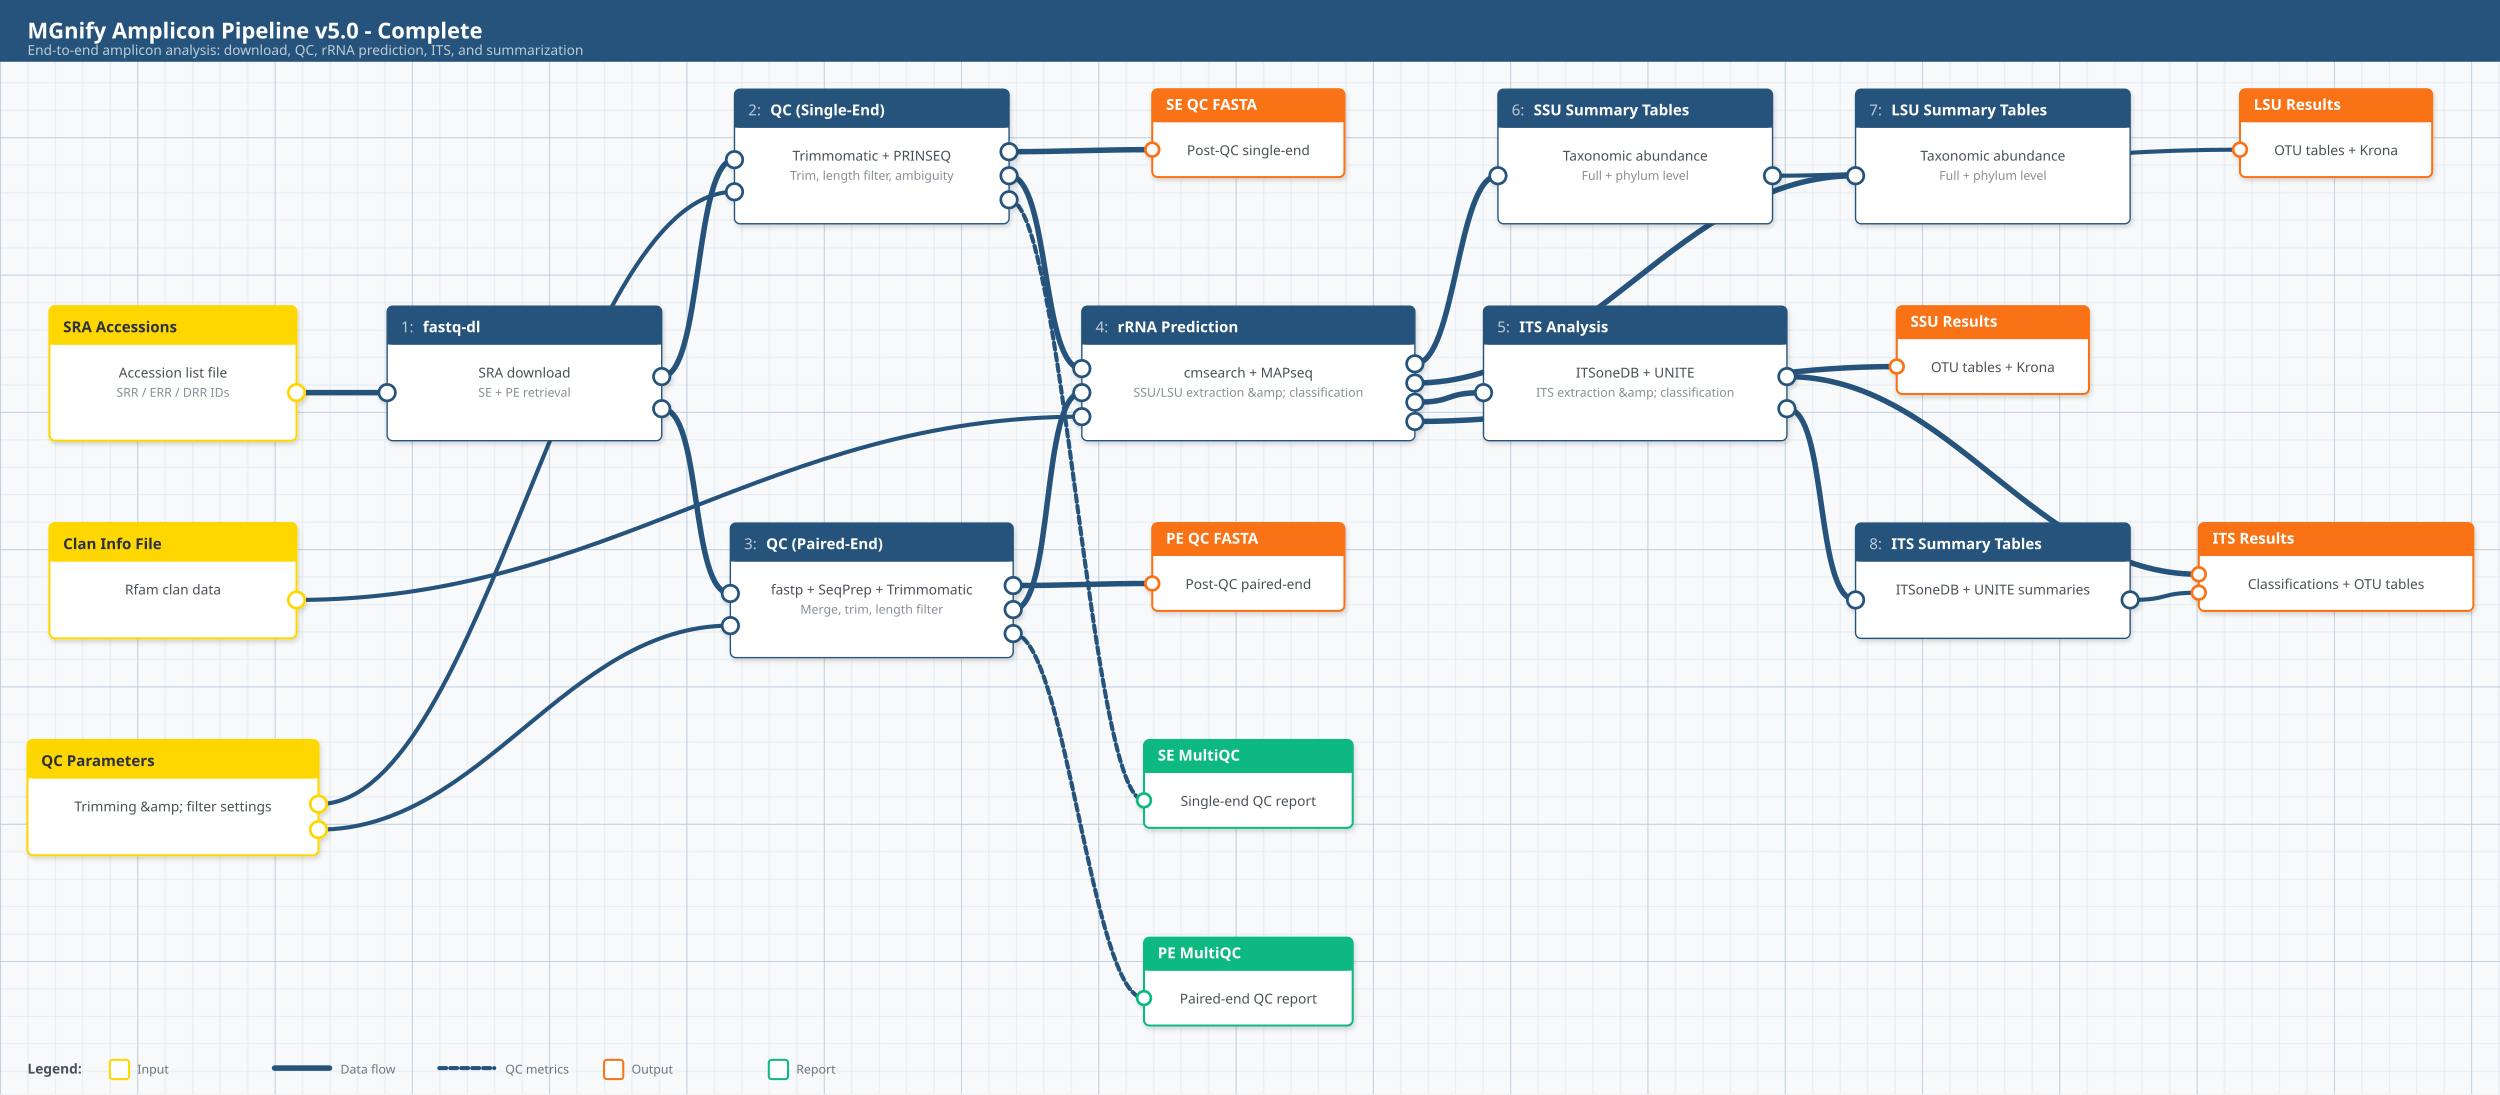
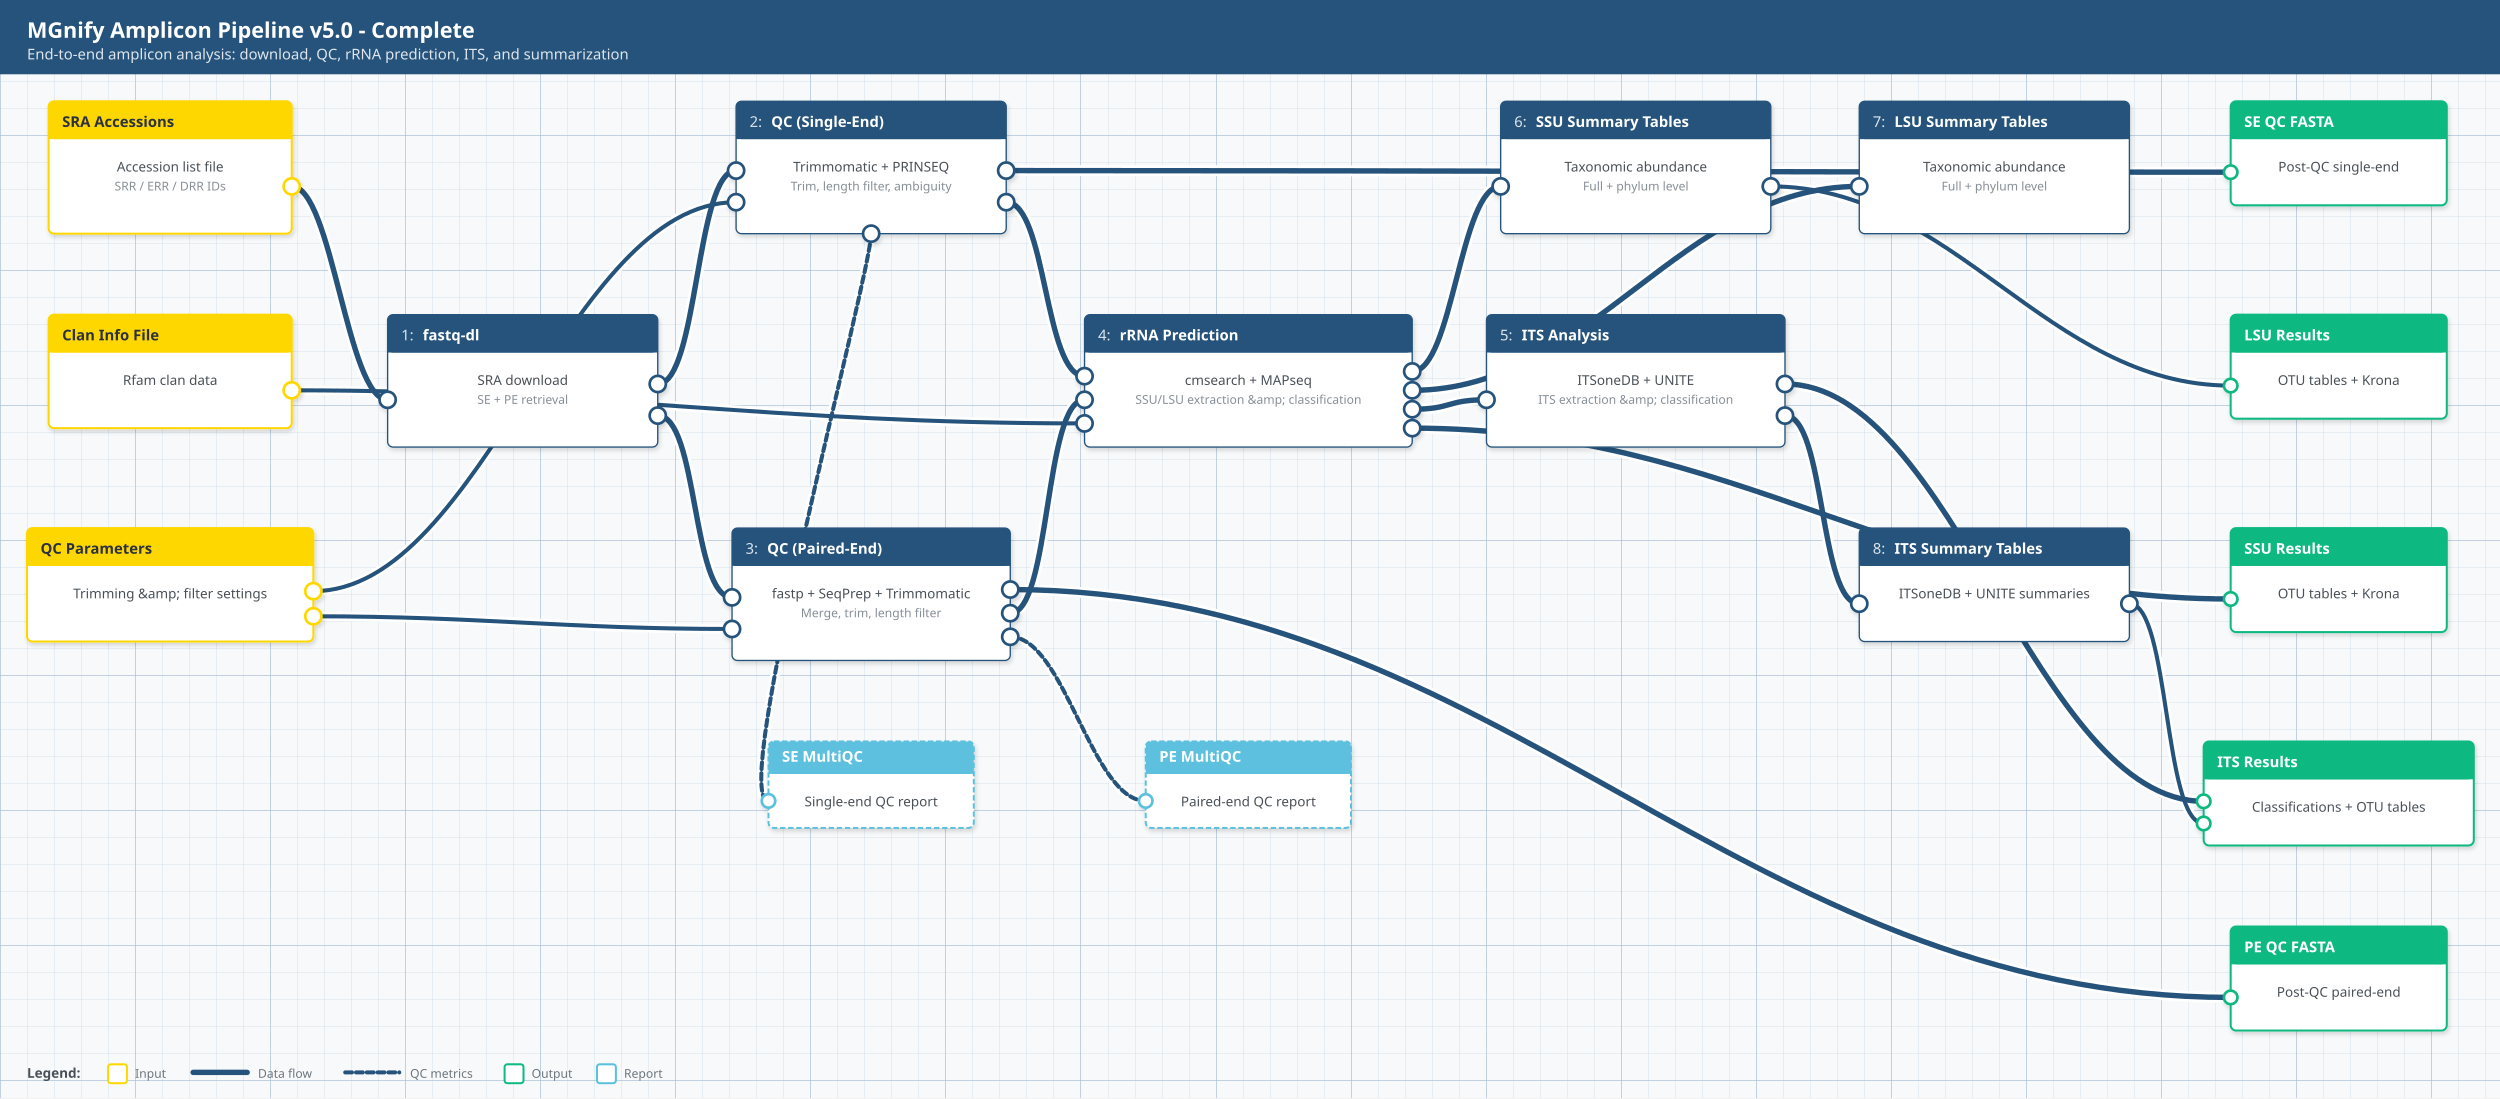
- <svg xmlns="http://www.w3.org/2000/svg" viewBox="0 0 1821 797" aria-label="MGnify Amplicon Pipeline v5.0 - Complete" role="img">
+ <svg xmlns="http://www.w3.org/2000/svg" viewBox="0 0 1851 813" aria-label="MGnify Amplicon Pipeline v5.0 - Complete" role="img">
  <defs>
    <pattern id="wd-grid" width="20" height="20" patternUnits="userSpaceOnUse">
      <path d="M 20 0 L 0 0 0 20" fill="none" stroke="#c5d5e4" stroke-width="0.5" />
    </pattern>
    <pattern id="wd-grid-major" width="100" height="100" patternUnits="userSpaceOnUse">
      <rect width="100" height="100" fill="url(#wd-grid)" />
      <path d="M 100 0 L 0 0 0 100" fill="none" stroke="#b0c4d8" stroke-width="1" />
    </pattern>
    <filter id="wd-shadow" x="-5%" y="-5%" width="115%" height="115%">
      <feDropShadow dx="1" dy="2" stdDeviation="1.5" flood-opacity="0.15" />
    </filter>
  </defs>
-   <rect width="1821" height="797" fill="#f8f9fa" />
-   <rect width="1821" height="797" fill="url(#wd-grid-major)" />
-   <rect x="0" y="0" width="1821" height="45" fill="#25537b" />
+   <rect width="1851" height="813" fill="#f8f9fa" />
+   <rect width="1851" height="813" fill="url(#wd-grid-major)" />
+   <rect x="0" y="0" width="1851" height="55" fill="#25537b" />
  <text x="20" y="28" font-family="system-ui, sans-serif" font-size="16" font-weight="600" fill="white">MGnify Amplicon Pipeline v5.0 - Complete</text>
-   <text x="20" y="40" font-family="system-ui, sans-serif" font-size="10" fill="rgba(255,255,255,0.7)">End-to-end amplicon analysis: download, QC, rRNA prediction, ITS, and summarization</text>
-   <path d="M 216.0 286.0 C 246.0 286.0, 252.0 286.0, 282.0 286.0" stroke="#25537b" fill="none" stroke-linecap="round" stroke-width="4" />
-   <path d="M 482.0 274.3 C 512.0 274.3, 505.0 116.3, 535.0 116.3" stroke="#25537b" fill="none" stroke-linecap="round" stroke-width="4" />
-   <path d="M 482.0 297.7 C 512.0 297.7, 502.0 432.3, 532.0 432.3" stroke="#25537b" fill="none" stroke-linecap="round" stroke-width="4" />
-   <path d="M 232.0 585.7 C 353.2 585.7, 413.8 139.7, 535.0 139.7" stroke="#25537b" fill="none" stroke-linecap="round" stroke-width="3" />
-   <path d="M 232.0 604.3 C 352.0 604.3, 412.0 455.7, 532.0 455.7" stroke="#25537b" fill="none" stroke-linecap="round" stroke-width="3" />
-   <path d="M 735.0 110.5 C 776.7 110.5, 797.6 109.0, 839.3 109.0" stroke="#25537b" fill="none" stroke-linecap="round" stroke-width="4" />
-   <path d="M 738.0 426.5 C 778.5 426.5, 798.8 425.0, 839.3 425.0" stroke="#25537b" fill="none" stroke-linecap="round" stroke-width="4" />
-   <path d="M 735.0 128.0 C 765.0 128.0, 758.0 268.5, 788.0 268.5" stroke="#25537b" fill="none" stroke-linecap="round" stroke-width="4" />
-   <path d="M 738.0 444.0 C 768.0 444.0, 758.0 286.0, 788.0 286.0" stroke="#25537b" fill="none" stroke-linecap="round" stroke-width="4" />
-   <path d="M 216.0 437.0 C 444.8 437.0, 559.2 303.5, 788.0 303.5" stroke="#25537b" fill="none" stroke-linecap="round" stroke-width="3" />
-   <path d="M 1030.6 265.0 C 1060.6 265.0, 1061.1 128.0, 1091.1 128.0" stroke="#25537b" fill="none" stroke-linecap="round" stroke-width="4" />
-   <path d="M 1030.6 279.0 C 1159.0 279.0, 1223.2 128.0, 1351.6 128.0" stroke="#25537b" fill="none" stroke-linecap="round" stroke-width="4" />
-   <path d="M 1030.6 293.0 C 1060.6 293.0, 1050.6 286.0, 1080.6 286.0" stroke="#25537b" fill="none" stroke-linecap="round" stroke-width="4" />
-   <path d="M 1030.6 307.0 C 1171.0 307.0, 1241.2 267.0, 1381.6 267.0" stroke="#25537b" fill="none" stroke-linecap="round" stroke-width="4" />
-   <path d="M 1301.6 274.3 C 1421.6 274.3, 1481.6 418.3, 1601.6 418.3" stroke="#25537b" fill="none" stroke-linecap="round" stroke-width="4" />
-   <path d="M 1301.6 297.7 C 1331.6 297.7, 1321.6 437.0, 1351.6 437.0" stroke="#25537b" fill="none" stroke-linecap="round" stroke-width="4" />
-   <path d="M 1291.1 128.0 C 1427.3 128.0, 1495.4 109.0, 1631.6 109.0" stroke="#25537b" fill="none" stroke-linecap="round" stroke-width="3" />
-   <path d="M 1551.6 437.0 C 1581.6 437.0, 1571.6 431.7, 1601.6 431.7" stroke="#25537b" fill="none" stroke-linecap="round" stroke-width="3" />
-   <path d="M 735.0 145.5 C 774.3 145.5, 794.0 583.0, 833.3 583.0" stroke="#25537b" fill="none" stroke-linecap="round" stroke-width="3" stroke-dasharray="5 3" />
-   <path d="M 738.0 461.5 C 776.1 461.5, 795.2 727.0, 833.3 727.0" stroke="#25537b" fill="none" stroke-linecap="round" stroke-width="3" stroke-dasharray="5 3" />
-   <g filter="url(#wd-shadow)" transform="translate(36.0, 223.0)">
+   <text x="20" y="44" font-family="system-ui, sans-serif" font-size="11" fill="rgba(255,255,255,0.85)">End-to-end amplicon analysis: download, QC, rRNA prediction, ITS, and summarization</text>
+   <path d="M 216.0 138.0 C 246.0 138.0, 257.0 296.0, 287.0 296.0" stroke="white" fill="none" stroke-linecap="round" stroke-width="8" />
+   <path d="M 487.0 284.3 C 517.0 284.3, 515.0 126.3, 545.0 126.3" stroke="white" fill="none" stroke-linecap="round" stroke-width="8" />
+   <path d="M 487.0 307.7 C 517.0 307.7, 512.0 442.3, 542.0 442.3" stroke="white" fill="none" stroke-linecap="round" stroke-width="8" />
+   <path d="M 232.0 437.7 C 357.2 437.7, 419.8 149.7, 545.0 149.7" stroke="white" fill="none" stroke-linecap="round" stroke-width="7" />
+   <path d="M 232.0 456.3 C 356.0 456.3, 418.0 465.7, 542.0 465.7" stroke="white" fill="none" stroke-linecap="round" stroke-width="7" />
+   <path d="M 745.0 126.3 C 1107.6 126.3, 1289.0 127.5, 1651.6 127.5" stroke="white" fill="none" stroke-linecap="round" stroke-width="8" />
+   <path d="M 748.0 436.5 C 1109.4 436.5, 1290.2 738.5, 1651.6 738.5" stroke="white" fill="none" stroke-linecap="round" stroke-width="8" />
+   <path d="M 745.0 149.7 C 775.0 149.7, 773.0 278.5, 803.0 278.5" stroke="white" fill="none" stroke-linecap="round" stroke-width="8" />
+   <path d="M 748.0 454.0 C 778.0 454.0, 773.0 296.0, 803.0 296.0" stroke="white" fill="none" stroke-linecap="round" stroke-width="8" />
+   <path d="M 216.0 289.0 C 450.8 289.0, 568.2 313.5, 803.0 313.5" stroke="white" fill="none" stroke-linecap="round" stroke-width="7" />
+   <path d="M 1045.6 275.0 C 1075.6 275.0, 1081.1 138.0, 1111.1 138.0" stroke="white" fill="none" stroke-linecap="round" stroke-width="8" />
+   <path d="M 1045.6 289.0 C 1178.0 289.0, 1244.2 138.0, 1376.6 138.0" stroke="white" fill="none" stroke-linecap="round" stroke-width="8" />
+   <path d="M 1045.6 303.0 C 1075.6 303.0, 1070.6 296.0, 1100.6 296.0" stroke="white" fill="none" stroke-linecap="round" stroke-width="8" />
+   <path d="M 1045.6 317.0 C 1288.0 317.0, 1409.2 443.5, 1651.6 443.5" stroke="white" fill="none" stroke-linecap="round" stroke-width="8" />
+   <path d="M 1321.6 284.3 C 1445.6 284.3, 1507.6 593.3, 1631.6 593.3" stroke="white" fill="none" stroke-linecap="round" stroke-width="8" />
+   <path d="M 1321.6 307.7 C 1351.6 307.7, 1346.6 447.0, 1376.6 447.0" stroke="white" fill="none" stroke-linecap="round" stroke-width="8" />
+   <path d="M 1311.1 138.0 C 1447.3 138.0, 1515.4 285.5, 1651.6 285.5" stroke="white" fill="none" stroke-linecap="round" stroke-width="7" />
+   <path d="M 1576.6 447.0 C 1606.6 447.0, 1601.6 609.7, 1631.6 609.7" stroke="white" fill="none" stroke-linecap="round" stroke-width="7" />
+   <path d="M 645.0 173.0 C 645.0 203.0, 539.0 593.0, 569.0 593.0" stroke="white" fill="none" stroke-linecap="round" stroke-width="7" />
+   <path d="M 748.0 471.5 C 788.1 471.5, 808.2 593.0, 848.3 593.0" stroke="white" fill="none" stroke-linecap="round" stroke-width="7" />
+   <path d="M 216.0 138.0 C 246.0 138.0, 257.0 296.0, 287.0 296.0" stroke="#25537b" fill="none" stroke-linecap="round" stroke-width="4" />
+   <path d="M 487.0 284.3 C 517.0 284.3, 515.0 126.3, 545.0 126.3" stroke="#25537b" fill="none" stroke-linecap="round" stroke-width="4" />
+   <path d="M 487.0 307.7 C 517.0 307.7, 512.0 442.3, 542.0 442.3" stroke="#25537b" fill="none" stroke-linecap="round" stroke-width="4" />
+   <path d="M 232.0 437.7 C 357.2 437.7, 419.8 149.7, 545.0 149.7" stroke="#25537b" fill="none" stroke-linecap="round" stroke-width="3" />
+   <path d="M 232.0 456.3 C 356.0 456.3, 418.0 465.7, 542.0 465.7" stroke="#25537b" fill="none" stroke-linecap="round" stroke-width="3" />
+   <path d="M 745.0 126.3 C 1107.6 126.3, 1289.0 127.5, 1651.6 127.5" stroke="#25537b" fill="none" stroke-linecap="round" stroke-width="4" />
+   <path d="M 748.0 436.5 C 1109.4 436.5, 1290.2 738.5, 1651.6 738.5" stroke="#25537b" fill="none" stroke-linecap="round" stroke-width="4" />
+   <path d="M 745.0 149.7 C 775.0 149.7, 773.0 278.5, 803.0 278.5" stroke="#25537b" fill="none" stroke-linecap="round" stroke-width="4" />
+   <path d="M 748.0 454.0 C 778.0 454.0, 773.0 296.0, 803.0 296.0" stroke="#25537b" fill="none" stroke-linecap="round" stroke-width="4" />
+   <path d="M 216.0 289.0 C 450.8 289.0, 568.2 313.5, 803.0 313.5" stroke="#25537b" fill="none" stroke-linecap="round" stroke-width="3" />
+   <path d="M 1045.6 275.0 C 1075.6 275.0, 1081.1 138.0, 1111.1 138.0" stroke="#25537b" fill="none" stroke-linecap="round" stroke-width="4" />
+   <path d="M 1045.6 289.0 C 1178.0 289.0, 1244.2 138.0, 1376.6 138.0" stroke="#25537b" fill="none" stroke-linecap="round" stroke-width="4" />
+   <path d="M 1045.6 303.0 C 1075.6 303.0, 1070.6 296.0, 1100.6 296.0" stroke="#25537b" fill="none" stroke-linecap="round" stroke-width="4" />
+   <path d="M 1045.6 317.0 C 1288.0 317.0, 1409.2 443.5, 1651.6 443.5" stroke="#25537b" fill="none" stroke-linecap="round" stroke-width="4" />
+   <path d="M 1321.6 284.3 C 1445.6 284.3, 1507.6 593.3, 1631.6 593.3" stroke="#25537b" fill="none" stroke-linecap="round" stroke-width="4" />
+   <path d="M 1321.6 307.7 C 1351.6 307.7, 1346.6 447.0, 1376.6 447.0" stroke="#25537b" fill="none" stroke-linecap="round" stroke-width="4" />
+   <path d="M 1311.1 138.0 C 1447.3 138.0, 1515.4 285.5, 1651.6 285.5" stroke="#25537b" fill="none" stroke-linecap="round" stroke-width="3" />
+   <path d="M 1576.6 447.0 C 1606.6 447.0, 1601.6 609.7, 1631.6 609.7" stroke="#25537b" fill="none" stroke-linecap="round" stroke-width="3" />
+   <path d="M 645.0 173.0 C 645.0 203.0, 539.0 593.0, 569.0 593.0" stroke="#25537b" fill="none" stroke-linecap="round" stroke-width="3" stroke-dasharray="5 3" />
+   <path d="M 748.0 471.5 C 788.1 471.5, 808.2 593.0, 848.3 593.0" stroke="#25537b" fill="none" stroke-linecap="round" stroke-width="3" stroke-dasharray="5 3" />
+   <g filter="url(#wd-shadow)" transform="translate(36.0, 75.0)">
    <rect width="180.0" height="98.0" rx="4" fill="white" stroke="#ffd700" stroke-width="1.5" />
    <rect width="180.0" height="28" rx="4" fill="#ffd700" />
    <rect x="0" y="24" width="180.0" height="4" fill="#ffd700" />
    <text x="10" y="19" font-family="system-ui, sans-serif" font-size="11" font-weight="600" fill="#2C3143">SRA Accessions</text>
    <text x="90.0" y="52" text-anchor="middle" font-family="system-ui, sans-serif" font-size="10" fill="#495057">Accession list file</text>
    <text x="90.0" y="66" text-anchor="middle" font-family="system-ui, sans-serif" font-size="9" fill="#868e96">SRR / ERR / DRR IDs</text>
    <circle cx="180.0" cy="63.0" r="6" fill="white" stroke="#ffd700" stroke-width="2" />
  </g>
-   <g filter="url(#wd-shadow)" transform="translate(36.0, 381.0)">
+   <g filter="url(#wd-shadow)" transform="translate(36.0, 233.0)">
    <rect width="180.0" height="84.0" rx="4" fill="white" stroke="#ffd700" stroke-width="1.5" />
    <rect width="180.0" height="28" rx="4" fill="#ffd700" />
    <rect x="0" y="24" width="180.0" height="4" fill="#ffd700" />
    <text x="10" y="19" font-family="system-ui, sans-serif" font-size="11" font-weight="600" fill="#2C3143">Clan Info File</text>
    <text x="90.0" y="52" text-anchor="middle" font-family="system-ui, sans-serif" font-size="10" fill="#495057">Rfam clan data</text>
    <circle cx="180.0" cy="56.0" r="6" fill="white" stroke="#ffd700" stroke-width="2" />
  </g>
-   <g filter="url(#wd-shadow)" transform="translate(20.0, 539.0)">
+   <g filter="url(#wd-shadow)" transform="translate(20.0, 391.0)">
    <rect width="212.0" height="84.0" rx="4" fill="white" stroke="#ffd700" stroke-width="1.5" />
    <rect width="212.0" height="28" rx="4" fill="#ffd700" />
    <rect x="0" y="24" width="212.0" height="4" fill="#ffd700" />
    <text x="10" y="19" font-family="system-ui, sans-serif" font-size="11" font-weight="600" fill="#2C3143">QC Parameters</text>
    <text x="106.0" y="52" text-anchor="middle" font-family="system-ui, sans-serif" font-size="10" fill="#495057">Trimming &amp;amp; filter settings</text>
    <circle cx="212.0" cy="46.7" r="6" fill="white" stroke="#ffd700" stroke-width="2" />
    <circle cx="212.0" cy="65.3" r="6" fill="white" stroke="#ffd700" stroke-width="2" />
  </g>
-   <g filter="url(#wd-shadow)" transform="translate(282.0, 223.0)">
-     <rect width="200.0" height="98.0" rx="4" fill="white" stroke="#25537b" stroke-width="1" />
-     <rect width="200.0" height="28" rx="4" fill="#25537b" />
-     <rect x="0" y="24" width="200.0" height="4" fill="#25537b" />
-     <text x="10" y="19" font-family="system-ui, sans-serif" font-size="11" fill="rgba(255,255,255,0.7)">1:</text>
+   <g filter="url(#wd-shadow)" transform="translate(287.0, 233.0)">
+     <rect width="200.0" height="98.0" rx="4" fill="white" stroke="#25537b" stroke-width="1" />
+     <rect width="200.0" height="28" rx="4" fill="#25537b" />
+     <rect x="0" y="24" width="200.0" height="4" fill="#25537b" />
+     <text x="10" y="19" font-family="system-ui, sans-serif" font-size="11" font-weight="500" fill="rgba(255,255,255,0.85)">1:</text>
    <text x="26" y="19" font-family="system-ui, sans-serif" font-size="11" font-weight="600" fill="white">fastq-dl</text>
    <text x="100.0" y="52" text-anchor="middle" font-family="system-ui, sans-serif" font-size="10" fill="#495057">SRA download</text>
    <text x="100.0" y="66" text-anchor="middle" font-family="system-ui, sans-serif" font-size="9" fill="#868e96">SE + PE retrieval</text>
    <circle cx="0.0" cy="63.0" r="6" fill="white" stroke="#25537b" stroke-width="2" />
    <circle cx="200.0" cy="51.3" r="6" fill="white" stroke="#25537b" stroke-width="2" />
    <circle cx="200.0" cy="74.7" r="6" fill="white" stroke="#25537b" stroke-width="2" />
  </g>
-   <g filter="url(#wd-shadow)" transform="translate(535.0, 65.0)">
-     <rect width="200.0" height="98.0" rx="4" fill="white" stroke="#25537b" stroke-width="1" />
-     <rect width="200.0" height="28" rx="4" fill="#25537b" />
-     <rect x="0" y="24" width="200.0" height="4" fill="#25537b" />
-     <text x="10" y="19" font-family="system-ui, sans-serif" font-size="11" fill="rgba(255,255,255,0.7)">2:</text>
+   <g filter="url(#wd-shadow)" transform="translate(545.0, 75.0)">
+     <rect width="200.0" height="98.0" rx="4" fill="white" stroke="#25537b" stroke-width="1" />
+     <rect width="200.0" height="28" rx="4" fill="#25537b" />
+     <rect x="0" y="24" width="200.0" height="4" fill="#25537b" />
+     <text x="10" y="19" font-family="system-ui, sans-serif" font-size="11" font-weight="500" fill="rgba(255,255,255,0.85)">2:</text>
    <text x="26" y="19" font-family="system-ui, sans-serif" font-size="11" font-weight="600" fill="white">QC (Single-End)</text>
    <text x="100.0" y="52" text-anchor="middle" font-family="system-ui, sans-serif" font-size="10" fill="#495057">Trimmomatic + PRINSEQ</text>
    <text x="100.0" y="66" text-anchor="middle" font-family="system-ui, sans-serif" font-size="9" fill="#868e96">Trim, length filter, ambiguity</text>
    <circle cx="0.0" cy="51.3" r="6" fill="white" stroke="#25537b" stroke-width="2" />
    <circle cx="0.0" cy="74.7" r="6" fill="white" stroke="#25537b" stroke-width="2" />
-     <circle cx="200.0" cy="45.5" r="6" fill="white" stroke="#25537b" stroke-width="2" />
-     <circle cx="200.0" cy="63.0" r="6" fill="white" stroke="#25537b" stroke-width="2" />
-     <circle cx="200.0" cy="80.5" r="6" fill="white" stroke="#25537b" stroke-width="2" />
-   </g>
-   <g filter="url(#wd-shadow)" transform="translate(532.0, 381.0)">
+     <circle cx="200.0" cy="51.3" r="6" fill="white" stroke="#25537b" stroke-width="2" />
+     <circle cx="200.0" cy="74.7" r="6" fill="white" stroke="#25537b" stroke-width="2" />
+     <circle cx="100.0" cy="98.0" r="6" fill="white" stroke="#25537b" stroke-width="2" />
+   </g>
+   <g filter="url(#wd-shadow)" transform="translate(542.0, 391.0)">
    <rect width="206.0" height="98.0" rx="4" fill="white" stroke="#25537b" stroke-width="1" />
    <rect width="206.0" height="28" rx="4" fill="#25537b" />
    <rect x="0" y="24" width="206.0" height="4" fill="#25537b" />
-     <text x="10" y="19" font-family="system-ui, sans-serif" font-size="11" fill="rgba(255,255,255,0.7)">3:</text>
+     <text x="10" y="19" font-family="system-ui, sans-serif" font-size="11" font-weight="500" fill="rgba(255,255,255,0.85)">3:</text>
    <text x="26" y="19" font-family="system-ui, sans-serif" font-size="11" font-weight="600" fill="white">QC (Paired-End)</text>
    <text x="103.0" y="52" text-anchor="middle" font-family="system-ui, sans-serif" font-size="10" fill="#495057">fastp + SeqPrep + Trimmomatic</text>
    <text x="103.0" y="66" text-anchor="middle" font-family="system-ui, sans-serif" font-size="9" fill="#868e96">Merge, trim, length filter</text>
    <circle cx="0.0" cy="51.3" r="6" fill="white" stroke="#25537b" stroke-width="2" />
    <circle cx="0.0" cy="74.7" r="6" fill="white" stroke="#25537b" stroke-width="2" />
    <circle cx="206.0" cy="45.5" r="6" fill="white" stroke="#25537b" stroke-width="2" />
    <circle cx="206.0" cy="63.0" r="6" fill="white" stroke="#25537b" stroke-width="2" />
    <circle cx="206.0" cy="80.5" r="6" fill="white" stroke="#25537b" stroke-width="2" />
  </g>
-   <g filter="url(#wd-shadow)" transform="translate(788.0, 223.0)">
+   <g filter="url(#wd-shadow)" transform="translate(803.0, 233.0)">
    <rect width="242.6" height="98.0" rx="4" fill="white" stroke="#25537b" stroke-width="1" />
    <rect width="242.6" height="28" rx="4" fill="#25537b" />
    <rect x="0" y="24" width="242.6" height="4" fill="#25537b" />
-     <text x="10" y="19" font-family="system-ui, sans-serif" font-size="11" fill="rgba(255,255,255,0.7)">4:</text>
+     <text x="10" y="19" font-family="system-ui, sans-serif" font-size="11" font-weight="500" fill="rgba(255,255,255,0.85)">4:</text>
    <text x="26" y="19" font-family="system-ui, sans-serif" font-size="11" font-weight="600" fill="white">rRNA Prediction</text>
    <text x="121.3" y="52" text-anchor="middle" font-family="system-ui, sans-serif" font-size="10" fill="#495057">cmsearch + MAPseq</text>
    <text x="121.3" y="66" text-anchor="middle" font-family="system-ui, sans-serif" font-size="9" fill="#868e96">SSU/LSU extraction &amp;amp; classification</text>
    <circle cx="0.0" cy="45.5" r="6" fill="white" stroke="#25537b" stroke-width="2" />
    <circle cx="0.0" cy="63.0" r="6" fill="white" stroke="#25537b" stroke-width="2" />
    <circle cx="0.0" cy="80.5" r="6" fill="white" stroke="#25537b" stroke-width="2" />
    <circle cx="242.6" cy="42.0" r="6" fill="white" stroke="#25537b" stroke-width="2" />
    <circle cx="242.6" cy="56.0" r="6" fill="white" stroke="#25537b" stroke-width="2" />
    <circle cx="242.6" cy="70.0" r="6" fill="white" stroke="#25537b" stroke-width="2" />
    <circle cx="242.6" cy="84.0" r="6" fill="white" stroke="#25537b" stroke-width="2" />
  </g>
-   <g filter="url(#wd-shadow)" transform="translate(1080.6, 223.0)">
+   <g filter="url(#wd-shadow)" transform="translate(1100.6, 233.0)">
    <rect width="221.0" height="98.0" rx="4" fill="white" stroke="#25537b" stroke-width="1" />
    <rect width="221.0" height="28" rx="4" fill="#25537b" />
    <rect x="0" y="24" width="221.0" height="4" fill="#25537b" />
-     <text x="10" y="19" font-family="system-ui, sans-serif" font-size="11" fill="rgba(255,255,255,0.7)">5:</text>
+     <text x="10" y="19" font-family="system-ui, sans-serif" font-size="11" font-weight="500" fill="rgba(255,255,255,0.85)">5:</text>
    <text x="26" y="19" font-family="system-ui, sans-serif" font-size="11" font-weight="600" fill="white">ITS Analysis</text>
    <text x="110.5" y="52" text-anchor="middle" font-family="system-ui, sans-serif" font-size="10" fill="#495057">ITSoneDB + UNITE</text>
    <text x="110.5" y="66" text-anchor="middle" font-family="system-ui, sans-serif" font-size="9" fill="#868e96">ITS extraction &amp;amp; classification</text>
    <circle cx="0.0" cy="63.0" r="6" fill="white" stroke="#25537b" stroke-width="2" />
    <circle cx="221.0" cy="51.3" r="6" fill="white" stroke="#25537b" stroke-width="2" />
    <circle cx="221.0" cy="74.7" r="6" fill="white" stroke="#25537b" stroke-width="2" />
  </g>
-   <g filter="url(#wd-shadow)" transform="translate(1091.1, 65.0)">
-     <rect width="200.0" height="98.0" rx="4" fill="white" stroke="#25537b" stroke-width="1" />
-     <rect width="200.0" height="28" rx="4" fill="#25537b" />
-     <rect x="0" y="24" width="200.0" height="4" fill="#25537b" />
-     <text x="10" y="19" font-family="system-ui, sans-serif" font-size="11" fill="rgba(255,255,255,0.7)">6:</text>
+   <g filter="url(#wd-shadow)" transform="translate(1111.1, 75.0)">
+     <rect width="200.0" height="98.0" rx="4" fill="white" stroke="#25537b" stroke-width="1" />
+     <rect width="200.0" height="28" rx="4" fill="#25537b" />
+     <rect x="0" y="24" width="200.0" height="4" fill="#25537b" />
+     <text x="10" y="19" font-family="system-ui, sans-serif" font-size="11" font-weight="500" fill="rgba(255,255,255,0.85)">6:</text>
    <text x="26" y="19" font-family="system-ui, sans-serif" font-size="11" font-weight="600" fill="white">SSU Summary Tables</text>
    <text x="100.0" y="52" text-anchor="middle" font-family="system-ui, sans-serif" font-size="10" fill="#495057">Taxonomic abundance</text>
    <text x="100.0" y="66" text-anchor="middle" font-family="system-ui, sans-serif" font-size="9" fill="#868e96">Full + phylum level</text>
    <circle cx="0.0" cy="63.0" r="6" fill="white" stroke="#25537b" stroke-width="2" />
    <circle cx="200.0" cy="63.0" r="6" fill="white" stroke="#25537b" stroke-width="2" />
  </g>
-   <g filter="url(#wd-shadow)" transform="translate(1351.6, 65.0)">
-     <rect width="200.0" height="98.0" rx="4" fill="white" stroke="#25537b" stroke-width="1" />
-     <rect width="200.0" height="28" rx="4" fill="#25537b" />
-     <rect x="0" y="24" width="200.0" height="4" fill="#25537b" />
-     <text x="10" y="19" font-family="system-ui, sans-serif" font-size="11" fill="rgba(255,255,255,0.7)">7:</text>
+   <g filter="url(#wd-shadow)" transform="translate(1376.6, 75.0)">
+     <rect width="200.0" height="98.0" rx="4" fill="white" stroke="#25537b" stroke-width="1" />
+     <rect width="200.0" height="28" rx="4" fill="#25537b" />
+     <rect x="0" y="24" width="200.0" height="4" fill="#25537b" />
+     <text x="10" y="19" font-family="system-ui, sans-serif" font-size="11" font-weight="500" fill="rgba(255,255,255,0.85)">7:</text>
    <text x="26" y="19" font-family="system-ui, sans-serif" font-size="11" font-weight="600" fill="white">LSU Summary Tables</text>
    <text x="100.0" y="52" text-anchor="middle" font-family="system-ui, sans-serif" font-size="10" fill="#495057">Taxonomic abundance</text>
    <text x="100.0" y="66" text-anchor="middle" font-family="system-ui, sans-serif" font-size="9" fill="#868e96">Full + phylum level</text>
    <circle cx="0.0" cy="63.0" r="6" fill="white" stroke="#25537b" stroke-width="2" />
  </g>
-   <g filter="url(#wd-shadow)" transform="translate(1351.6, 381.0)">
+   <g filter="url(#wd-shadow)" transform="translate(1376.6, 391.0)">
    <rect width="200.0" height="84.0" rx="4" fill="white" stroke="#25537b" stroke-width="1" />
    <rect width="200.0" height="28" rx="4" fill="#25537b" />
    <rect x="0" y="24" width="200.0" height="4" fill="#25537b" />
-     <text x="10" y="19" font-family="system-ui, sans-serif" font-size="11" fill="rgba(255,255,255,0.7)">8:</text>
+     <text x="10" y="19" font-family="system-ui, sans-serif" font-size="11" font-weight="500" fill="rgba(255,255,255,0.85)">8:</text>
    <text x="26" y="19" font-family="system-ui, sans-serif" font-size="11" font-weight="600" fill="white">ITS Summary Tables</text>
    <text x="100.0" y="52" text-anchor="middle" font-family="system-ui, sans-serif" font-size="10" fill="#495057">ITSoneDB + UNITE summaries</text>
    <circle cx="0.0" cy="56.0" r="6" fill="white" stroke="#25537b" stroke-width="2" />
    <circle cx="200.0" cy="56.0" r="6" fill="white" stroke="#25537b" stroke-width="2" />
  </g>
-   <g filter="url(#wd-shadow)" transform="translate(839.3, 65.0)">
-     <rect width="140.0" height="64.0" rx="4" fill="white" stroke="#f97316" stroke-width="1.5" />
-     <rect width="140.0" height="24" rx="4" fill="#f97316" />
-     <rect x="0" y="20" width="140.0" height="4" fill="#f97316" />
-     <text x="10" y="15" font-family="system-ui, sans-serif" font-size="11" font-weight="600" fill="white">SE QC FASTA</text>
-     <text x="70.0" y="48" text-anchor="middle" font-family="system-ui, sans-serif" font-size="10" fill="#495057">Post-QC single-end</text>
-     <circle cx="0.0" cy="44.0" r="5" fill="white" stroke="#f97316" stroke-width="2" />
-   </g>
-   <g filter="url(#wd-shadow)" transform="translate(839.3, 381.0)">
-     <rect width="140.0" height="64.0" rx="4" fill="white" stroke="#f97316" stroke-width="1.5" />
-     <rect width="140.0" height="24" rx="4" fill="#f97316" />
-     <rect x="0" y="20" width="140.0" height="4" fill="#f97316" />
-     <text x="10" y="15" font-family="system-ui, sans-serif" font-size="11" font-weight="600" fill="white">PE QC FASTA</text>
-     <text x="70.0" y="48" text-anchor="middle" font-family="system-ui, sans-serif" font-size="10" fill="#495057">Post-QC paired-end</text>
-     <circle cx="0.0" cy="44.0" r="5" fill="white" stroke="#f97316" stroke-width="2" />
-   </g>
-   <g filter="url(#wd-shadow)" transform="translate(1381.6, 223.0)">
-     <rect width="140.0" height="64.0" rx="4" fill="white" stroke="#f97316" stroke-width="1.5" />
-     <rect width="140.0" height="24" rx="4" fill="#f97316" />
-     <rect x="0" y="20" width="140.0" height="4" fill="#f97316" />
-     <text x="10" y="15" font-family="system-ui, sans-serif" font-size="11" font-weight="600" fill="white">SSU Results</text>
-     <text x="70.0" y="48" text-anchor="middle" font-family="system-ui, sans-serif" font-size="10" fill="#495057">OTU tables + Krona</text>
-     <circle cx="0.0" cy="44.0" r="5" fill="white" stroke="#f97316" stroke-width="2" />
-   </g>
-   <g filter="url(#wd-shadow)" transform="translate(1631.6, 65.0)">
-     <rect width="140.0" height="64.0" rx="4" fill="white" stroke="#f97316" stroke-width="1.5" />
-     <rect width="140.0" height="24" rx="4" fill="#f97316" />
-     <rect x="0" y="20" width="140.0" height="4" fill="#f97316" />
-     <text x="10" y="15" font-family="system-ui, sans-serif" font-size="11" font-weight="600" fill="white">LSU Results</text>
-     <text x="70.0" y="48" text-anchor="middle" font-family="system-ui, sans-serif" font-size="10" fill="#495057">OTU tables + Krona</text>
-     <circle cx="0.0" cy="44.0" r="5" fill="white" stroke="#f97316" stroke-width="2" />
-   </g>
-   <g filter="url(#wd-shadow)" transform="translate(1601.6, 381.0)">
-     <rect width="200.0" height="64.0" rx="4" fill="white" stroke="#f97316" stroke-width="1.5" />
-     <rect width="200.0" height="24" rx="4" fill="#f97316" />
-     <rect x="0" y="20" width="200.0" height="4" fill="#f97316" />
-     <text x="10" y="15" font-family="system-ui, sans-serif" font-size="11" font-weight="600" fill="white">ITS Results</text>
-     <text x="100.0" y="48" text-anchor="middle" font-family="system-ui, sans-serif" font-size="10" fill="#495057">Classifications + OTU tables</text>
-     <circle cx="0.0" cy="37.3" r="5" fill="white" stroke="#f97316" stroke-width="2" />
-     <circle cx="0.0" cy="50.7" r="5" fill="white" stroke="#f97316" stroke-width="2" />
-   </g>
-   <g filter="url(#wd-shadow)" transform="translate(833.3, 539.0)">
-     <rect width="152.0" height="64.0" rx="4" fill="white" stroke="#10b981" stroke-width="1.5" />
-     <rect width="152.0" height="24" rx="4" fill="#10b981" />
-     <rect x="0" y="20" width="152.0" height="4" fill="#10b981" />
+   <g filter="url(#wd-shadow)" transform="translate(1651.6, 75.0)">
+     <rect width="160.0" height="77.0" rx="4" fill="white" stroke="#10b981" stroke-width="1.5" />
+     <rect width="160.0" height="28" rx="4" fill="#10b981" />
+     <rect x="0" y="24" width="160.0" height="4" fill="#10b981" />
+     <text x="10" y="19" font-family="system-ui, sans-serif" font-size="11" font-weight="600" fill="white">SE QC FASTA</text>
+     <text x="80.0" y="52" text-anchor="middle" font-family="system-ui, sans-serif" font-size="10" fill="#495057">Post-QC single-end</text>
+     <circle cx="0.0" cy="52.5" r="5" fill="white" stroke="#10b981" stroke-width="2" />
+   </g>
+   <g filter="url(#wd-shadow)" transform="translate(1651.6, 686.0)">
+     <rect width="160.0" height="77.0" rx="4" fill="white" stroke="#10b981" stroke-width="1.5" />
+     <rect width="160.0" height="28" rx="4" fill="#10b981" />
+     <rect x="0" y="24" width="160.0" height="4" fill="#10b981" />
+     <text x="10" y="19" font-family="system-ui, sans-serif" font-size="11" font-weight="600" fill="white">PE QC FASTA</text>
+     <text x="80.0" y="52" text-anchor="middle" font-family="system-ui, sans-serif" font-size="10" fill="#495057">Post-QC paired-end</text>
+     <circle cx="0.0" cy="52.5" r="5" fill="white" stroke="#10b981" stroke-width="2" />
+   </g>
+   <g filter="url(#wd-shadow)" transform="translate(1651.6, 391.0)">
+     <rect width="160.0" height="77.0" rx="4" fill="white" stroke="#10b981" stroke-width="1.5" />
+     <rect width="160.0" height="28" rx="4" fill="#10b981" />
+     <rect x="0" y="24" width="160.0" height="4" fill="#10b981" />
+     <text x="10" y="19" font-family="system-ui, sans-serif" font-size="11" font-weight="600" fill="white">SSU Results</text>
+     <text x="80.0" y="52" text-anchor="middle" font-family="system-ui, sans-serif" font-size="10" fill="#495057">OTU tables + Krona</text>
+     <circle cx="0.0" cy="52.5" r="5" fill="white" stroke="#10b981" stroke-width="2" />
+   </g>
+   <g filter="url(#wd-shadow)" transform="translate(1651.6, 233.0)">
+     <rect width="160.0" height="77.0" rx="4" fill="white" stroke="#10b981" stroke-width="1.5" />
+     <rect width="160.0" height="28" rx="4" fill="#10b981" />
+     <rect x="0" y="24" width="160.0" height="4" fill="#10b981" />
+     <text x="10" y="19" font-family="system-ui, sans-serif" font-size="11" font-weight="600" fill="white">LSU Results</text>
+     <text x="80.0" y="52" text-anchor="middle" font-family="system-ui, sans-serif" font-size="10" fill="#495057">OTU tables + Krona</text>
+     <circle cx="0.0" cy="52.5" r="5" fill="white" stroke="#10b981" stroke-width="2" />
+   </g>
+   <g filter="url(#wd-shadow)" transform="translate(1631.6, 549.0)">
+     <rect width="200.0" height="77.0" rx="4" fill="white" stroke="#10b981" stroke-width="1.5" />
+     <rect width="200.0" height="28" rx="4" fill="#10b981" />
+     <rect x="0" y="24" width="200.0" height="4" fill="#10b981" />
+     <text x="10" y="19" font-family="system-ui, sans-serif" font-size="11" font-weight="600" fill="white">ITS Results</text>
+     <text x="100.0" y="52" text-anchor="middle" font-family="system-ui, sans-serif" font-size="10" fill="#495057">Classifications + OTU tables</text>
+     <circle cx="0.0" cy="44.3" r="5" fill="white" stroke="#10b981" stroke-width="2" />
+     <circle cx="0.0" cy="60.7" r="5" fill="white" stroke="#10b981" stroke-width="2" />
+   </g>
+   <g filter="url(#wd-shadow)" transform="translate(569.0, 549.0)">
+     <rect width="152.0" height="64.0" rx="4" fill="white" stroke="#5bc0de" stroke-width="1.5" stroke-dasharray="4 2" />
+     <rect width="152.0" height="24" rx="4" fill="#5bc0de" />
+     <rect x="0" y="20" width="152.0" height="4" fill="#5bc0de" />
    <text x="10" y="15" font-family="system-ui, sans-serif" font-size="11" font-weight="600" fill="white">SE MultiQC</text>
    <text x="76.0" y="48" text-anchor="middle" font-family="system-ui, sans-serif" font-size="10" fill="#495057">Single-end QC report</text>
-     <circle cx="0.0" cy="44.0" r="5" fill="white" stroke="#10b981" stroke-width="2" />
-   </g>
-   <g filter="url(#wd-shadow)" transform="translate(833.3, 683.0)">
-     <rect width="152.0" height="64.0" rx="4" fill="white" stroke="#10b981" stroke-width="1.5" />
-     <rect width="152.0" height="24" rx="4" fill="#10b981" />
-     <rect x="0" y="20" width="152.0" height="4" fill="#10b981" />
+     <circle cx="0.0" cy="44.0" r="5" fill="white" stroke="#5bc0de" stroke-width="2" />
+   </g>
+   <g filter="url(#wd-shadow)" transform="translate(848.3, 549.0)">
+     <rect width="152.0" height="64.0" rx="4" fill="white" stroke="#5bc0de" stroke-width="1.5" stroke-dasharray="4 2" />
+     <rect width="152.0" height="24" rx="4" fill="#5bc0de" />
+     <rect x="0" y="20" width="152.0" height="4" fill="#5bc0de" />
    <text x="10" y="15" font-family="system-ui, sans-serif" font-size="11" font-weight="600" fill="white">PE MultiQC</text>
    <text x="76.0" y="48" text-anchor="middle" font-family="system-ui, sans-serif" font-size="10" fill="#495057">Paired-end QC report</text>
-     <circle cx="0.0" cy="44.0" r="5" fill="white" stroke="#10b981" stroke-width="2" />
-   </g>
-   <g transform="translate(20, 782)">
+     <circle cx="0.0" cy="44.0" r="5" fill="white" stroke="#5bc0de" stroke-width="2" />
+   </g>
+   <g transform="translate(20, 798)">
    <text x="0" y="0" font-family="system-ui, sans-serif" font-size="10" font-weight="600" fill="#495057">Legend:</text>
    <rect x="60" y="-10" width="14" height="14" rx="2" fill="white" stroke="#ffd700" stroke-width="1.5" />
    <text x="80" y="0" font-family="system-ui, sans-serif" font-size="9" fill="#6c757d">Input</text>
-     <line x1="180" y1="-4" x2="220" y2="-4" stroke="#25537b" stroke-width="4" stroke-linecap="round" />
-     <text x="228" y="0" font-family="system-ui, sans-serif" font-size="9" fill="#6c757d">Data flow</text>
-     <line x1="300" y1="-4" x2="340" y2="-4" stroke="#25537b" stroke-width="3" stroke-linecap="round" stroke-dasharray="5 3" />
-     <text x="348" y="0" font-family="system-ui, sans-serif" font-size="9" fill="#6c757d">QC metrics</text>
-     <rect x="420" y="-10" width="14" height="14" rx="2" fill="white" stroke="#f97316" stroke-width="1.5" />
-     <text x="440" y="0" font-family="system-ui, sans-serif" font-size="9" fill="#6c757d">Output</text>
-     <rect x="540" y="-10" width="14" height="14" rx="2" fill="white" stroke="#10b981" stroke-width="1.5" />
-     <text x="560" y="0" font-family="system-ui, sans-serif" font-size="9" fill="#6c757d">Report</text>
+     <line x1="123.0" y1="-4" x2="163.0" y2="-4" stroke="#25537b" stroke-width="4" stroke-linecap="round" />
+     <text x="171.0" y="0" font-family="system-ui, sans-serif" font-size="9" fill="#6c757d">Data flow</text>
+     <line x1="235.6" y1="-4" x2="275.6" y2="-4" stroke="#25537b" stroke-width="3" stroke-linecap="round" stroke-dasharray="5 3" />
+     <text x="283.6" y="0" font-family="system-ui, sans-serif" font-size="9" fill="#6c757d">QC metrics</text>
+     <rect x="353.6" y="-10" width="14" height="14" rx="2" fill="white" stroke="#10b981" stroke-width="1.5" />
+     <text x="373.6" y="0" font-family="system-ui, sans-serif" font-size="9" fill="#6c757d">Output</text>
+     <rect x="422.0" y="-10" width="14" height="14" rx="2" fill="white" stroke="#5bc0de" stroke-width="1.5" />
+     <text x="442.0" y="0" font-family="system-ui, sans-serif" font-size="9" fill="#6c757d">Report</text>
  </g>
</svg>
